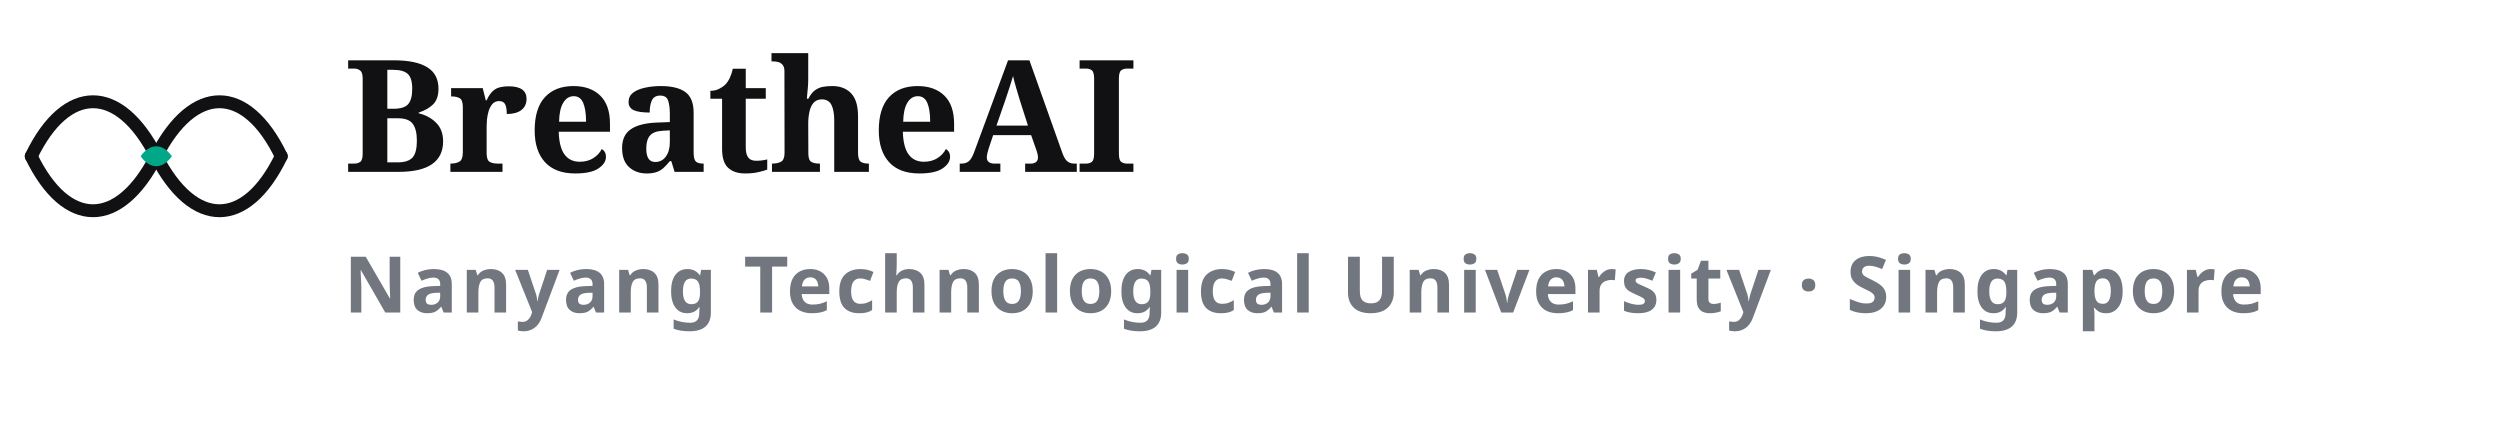
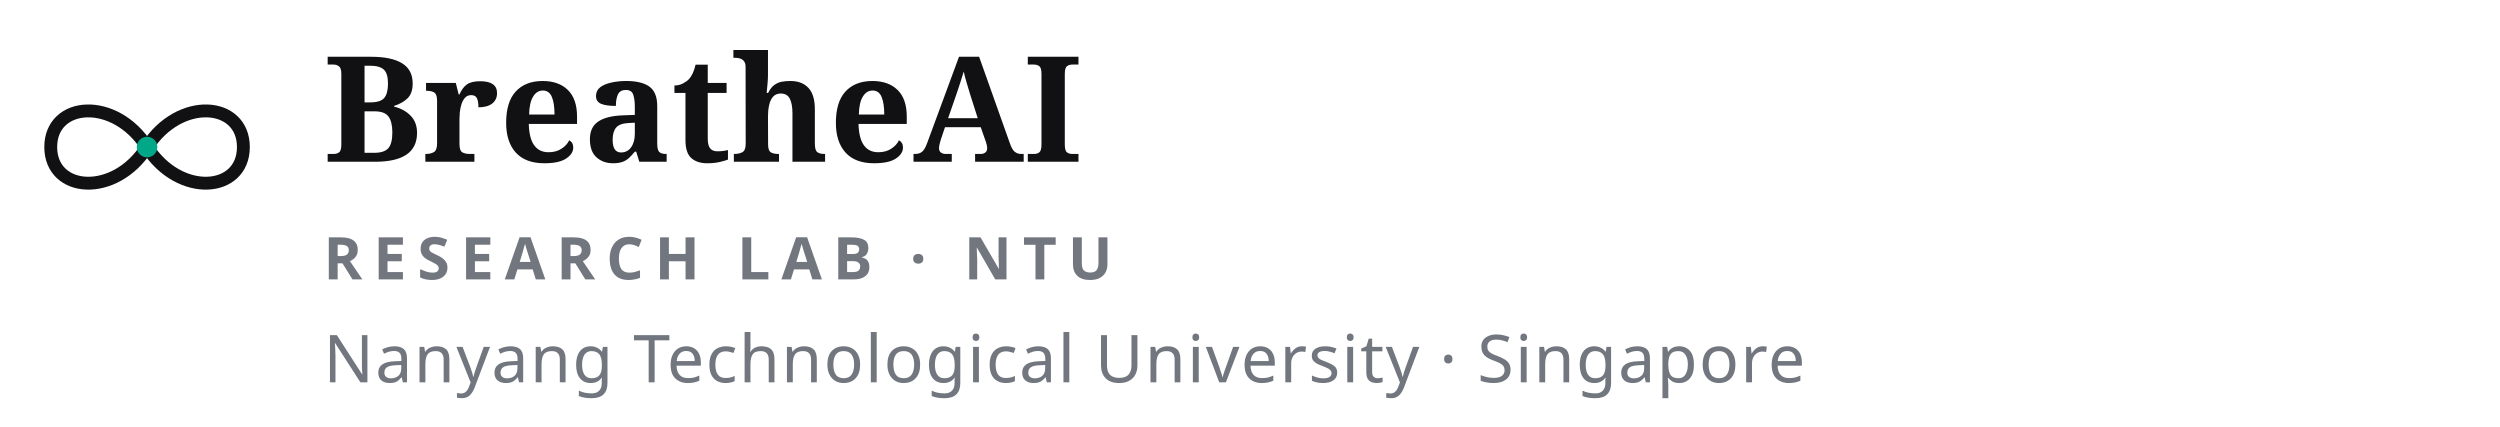
- <svg xmlns="http://www.w3.org/2000/svg" viewBox="0 0 320 56" width="320" height="56" role="img" aria-label="BreatheAI · NTU">
-   <path d="M 4 20 C 8.5 10.7, 15.25 10.7, 20 20 C 24.75 29.3, 31.5 29.3, 36 20" fill="none" stroke="#111113" stroke-width="1.65" stroke-linecap="round" stroke-linejoin="round" />
-   <path d="M 4 20 C 8.5 29.3, 15.25 29.3, 20 20 C 24.75 10.7, 31.5 10.7, 36 20" fill="none" stroke="#111113" stroke-width="1.65" stroke-linecap="round" stroke-linejoin="round" />
-   <path d="M 18 20 C 19.2 18.3, 20.8 18.3, 22 20 C 20.8 21.7, 19.2 21.7, 18 20 Z" fill="#00A887" />
-   <text x="44" y="22" font-family="'Source Serif 4','Iowan Old Style',Georgia,serif" font-size="20" font-weight="650" fill="#111113" letter-spacing="-0.2">BreatheAI</text>
-   <text x="44" y="40" font-family="'Geist',ui-sans-serif,system-ui,sans-serif" font-size="10" font-weight="700" fill="#72777f" letter-spacing="0.4">Nanyang Technological University · Singapore</text>
+ <svg xmlns="http://www.w3.org/2000/svg" viewBox="0 0 340 58" width="340" height="58" role="img" aria-label="BreatheAI · NTU">
+   <path d="M20,20 C15.6,13.1 6.9,13.8 6.9,20 C6.9,26.2 15.6,26.9 20,20 C24.4,13.1 33.1,13.8 33.1,20 C33.1,26.2 24.4,26.9 20,20 Z" fill="none" stroke="#111113" stroke-width="1.75" stroke-linejoin="round" />
+   <circle cx="20" cy="20" r="1.4" fill="#00A887" />
+   <text x="44" y="22" font-family="'Source Serif 4','Iowan Old Style',Georgia,serif" font-size="20" font-weight="650" fill="#111113" letter-spacing="0">BreatheAI</text>
+   <text x="44" y="38" font-family="'Geist',ui-sans-serif,system-ui,sans-serif" font-size="8" font-weight="700" fill="#72777F" letter-spacing="1.5">RESEARCH LAB · NTU</text>
+   <text x="44" y="52" font-family="'Geist',ui-sans-serif,system-ui,sans-serif" font-size="9" font-weight="500" fill="#72777f" letter-spacing="0.2">Nanyang Technological University · Singapore</text>
</svg>
